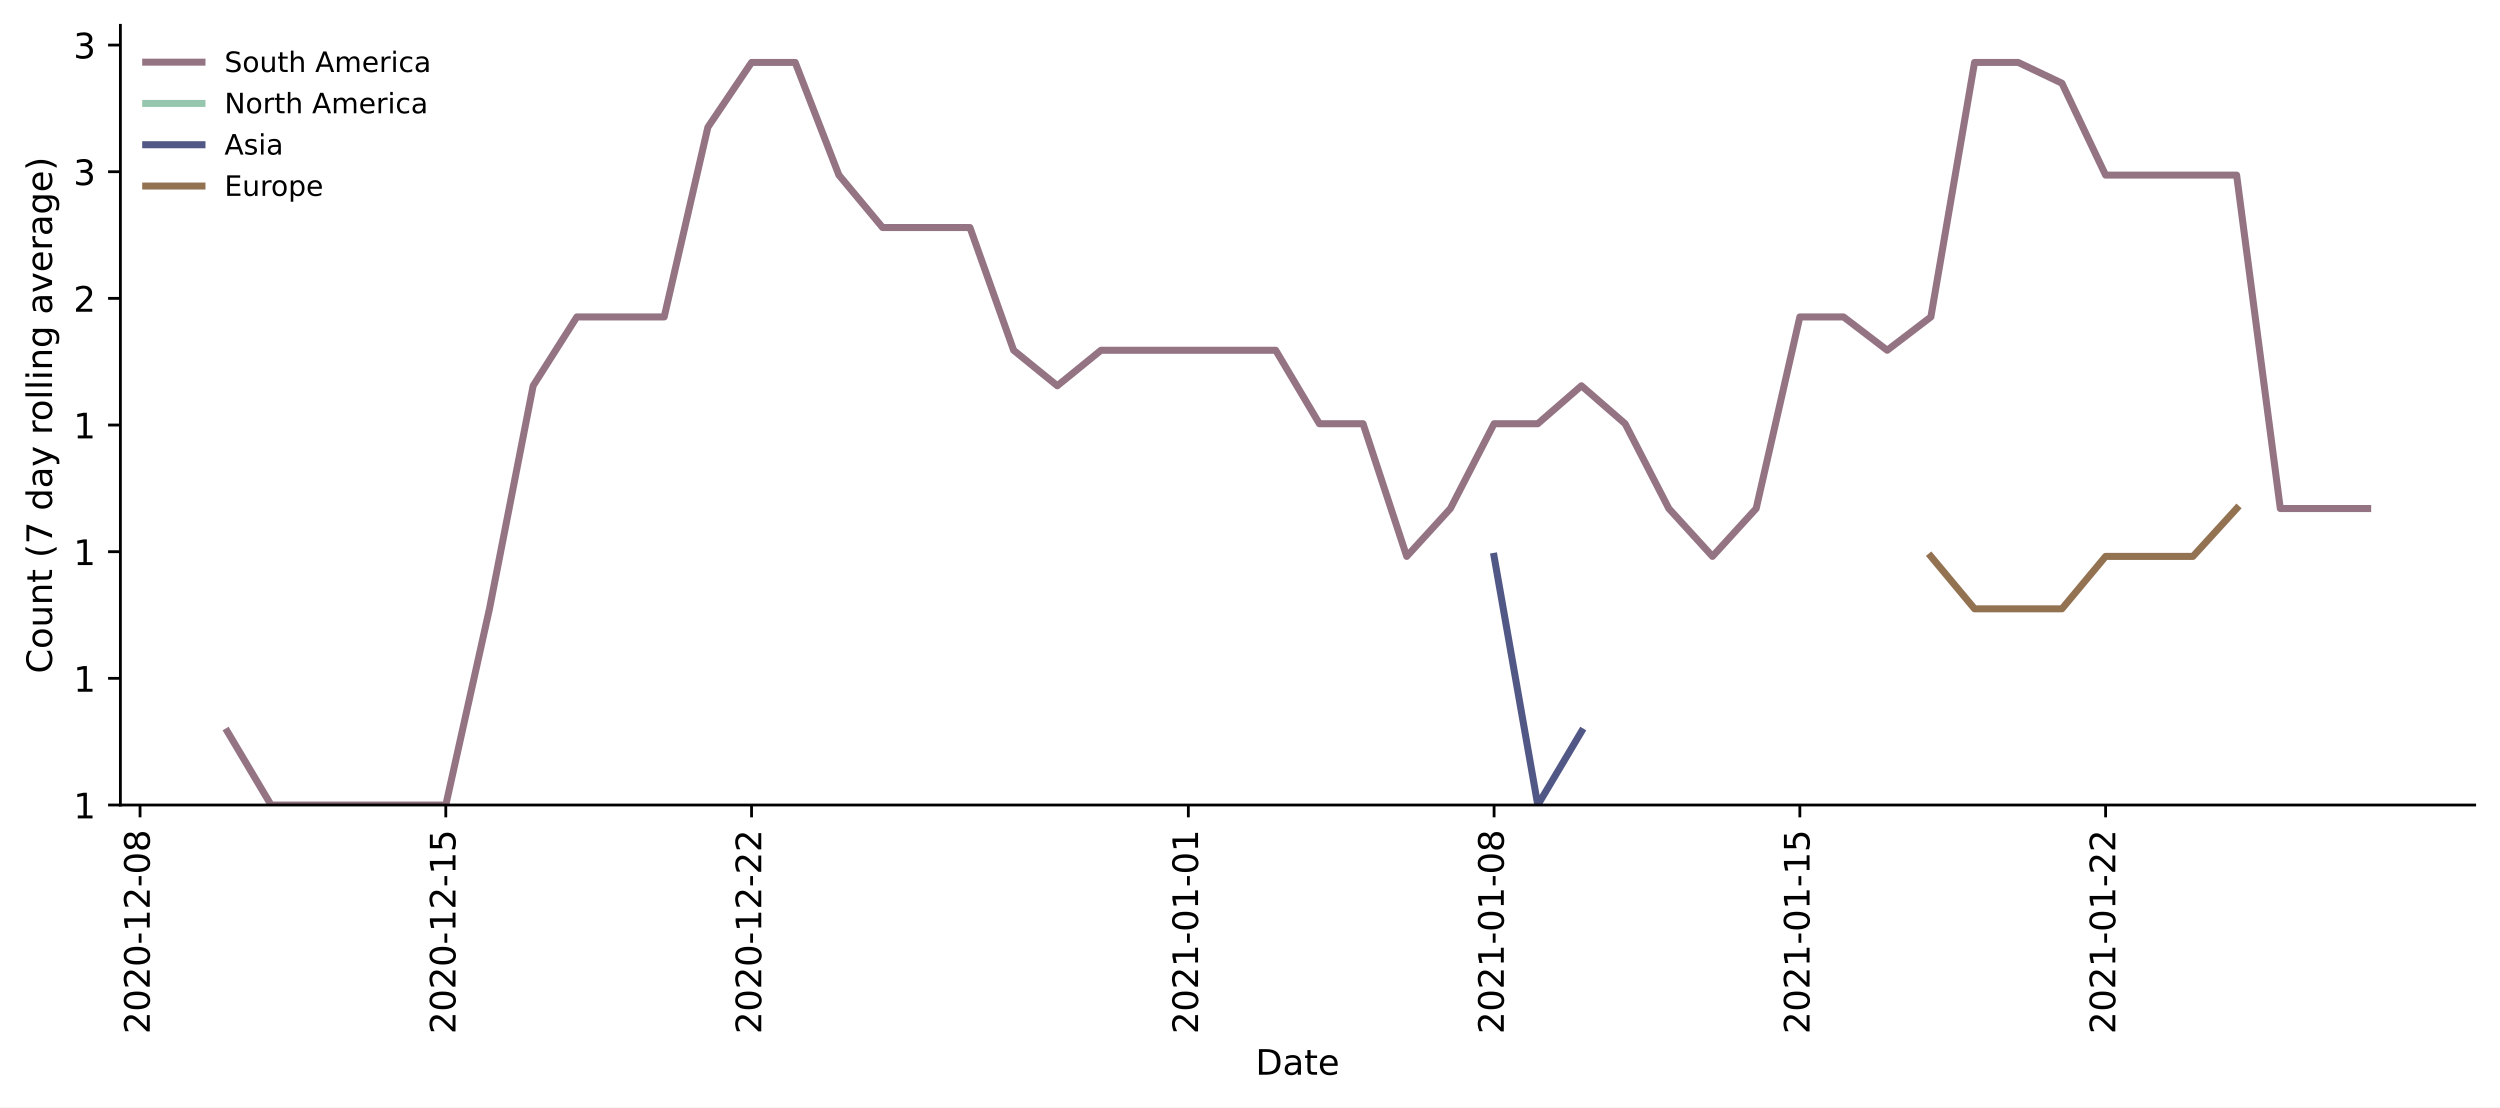
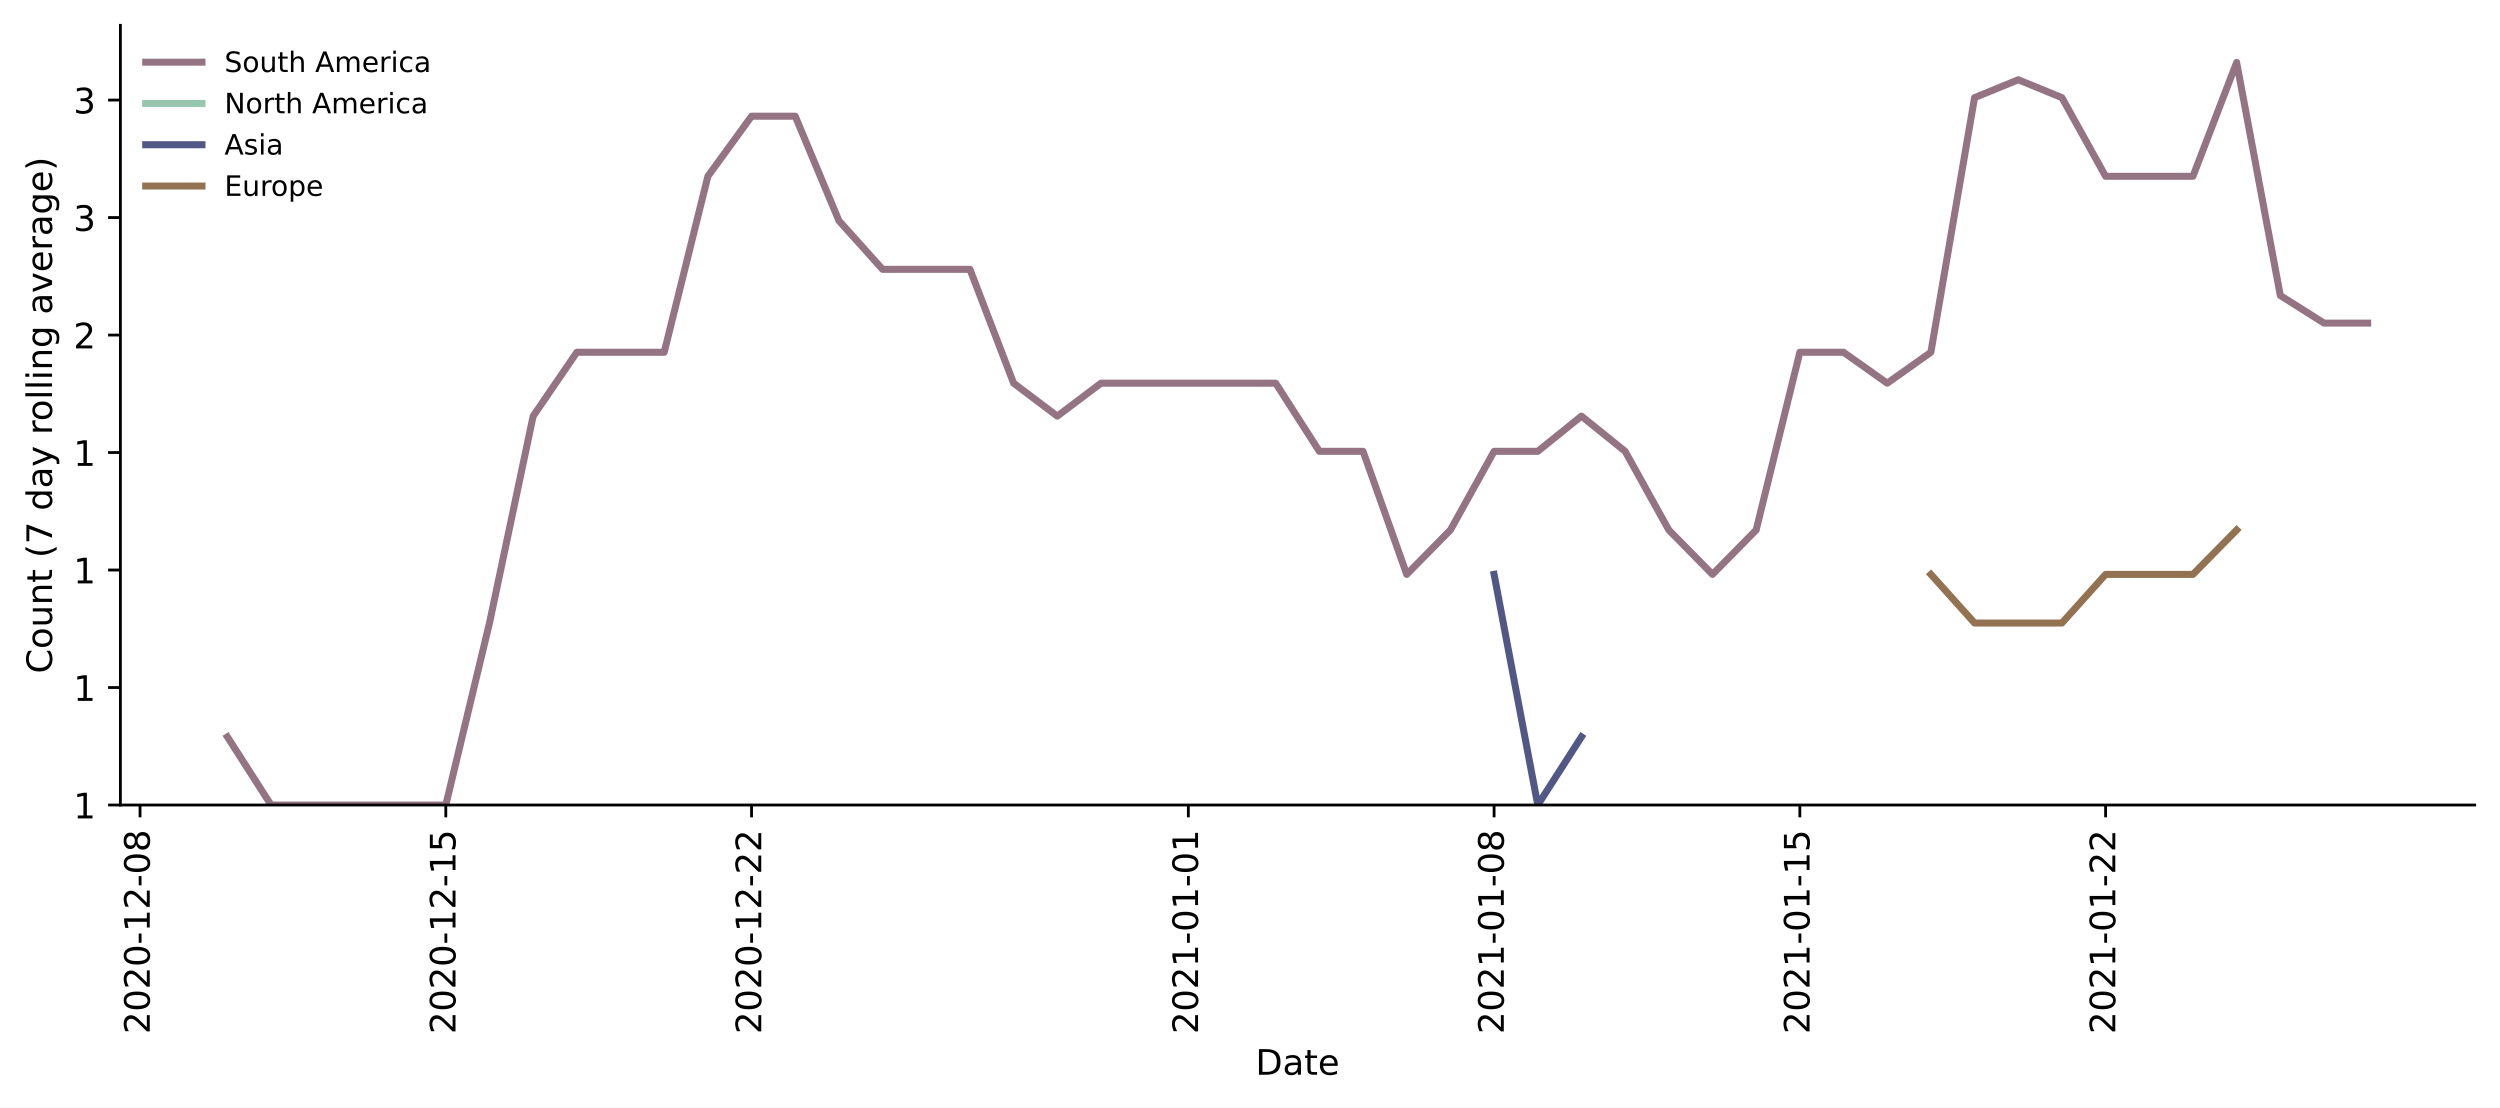
<svg xmlns="http://www.w3.org/2000/svg" xmlns:xlink="http://www.w3.org/1999/xlink" height="314.954pt" version="1.1" viewBox="0 0 711.041 314.954" width="711.041pt">
  <defs>
    <style type="text/css">*{stroke-linecap:butt;stroke-linejoin:round;}</style>
  </defs>
  <g id="figure_1">
    <g id="patch_1">
      <path d="M 0 314.954  L 711.041 314.954  L 711.041 0  L 0 0  z " style="fill:#ffffff;" />
    </g>
    <g id="axes_1">
      <g id="patch_2">
        <path d="M 34.241 228.96  L 703.841 228.96  L 703.841 7.2  L 34.241 7.2  z " style="fill:#ffffff;" />
      </g>
      <g id="matplotlib.axis_1">
        <g id="xtick_1">
          <g id="line2d_1">
            <defs>
-               <path d="M 0 0  L 0 3.5  " id="m5d1fdc0fcb" style="stroke:#000000;stroke-width:0.8;" />
-             </defs>
-             <g>
-               <use style="stroke:#000000;stroke-width:0.8;" x="39.831" xlink:href="#m5d1fdc0fcb" y="228.96" />
+               <path d="M 0 0  L 0 3.5  " id="me0ed79df92" style="stroke:#000000;stroke-width:0.8;" />
+             </defs>
+             <g>
+               <use style="stroke:#000000;stroke-width:0.8;" x="39.831" xlink:href="#me0ed79df92" y="228.96" />
            </g>
          </g>
          <g id="text_1">
            <g transform="translate(42.59035 294.0756)rotate(-90)scale(0.1 -0.1)">
              <defs>
                <path d="M 19.188 8.297  L 53.609 8.297  L 53.609 0  L 7.328 0  L 7.328 8.297  Q 12.938 14.109 22.625 23.891  Q 32.328 33.688 34.812 36.531  Q 39.547 41.844 41.422 45.531  Q 43.312 49.219 43.312 52.781  Q 43.312 58.594 39.234 62.25  Q 35.156 65.922 28.609 65.922  Q 23.969 65.922 18.812 64.312  Q 13.672 62.703 7.812 59.422  L 7.812 69.391  Q 13.766 71.781 18.938 73  Q 24.125 74.219 28.422 74.219  Q 39.75 74.219 46.484 68.547  Q 53.219 62.891 53.219 53.422  Q 53.219 48.922 51.531 44.891  Q 49.859 40.875 45.406 35.406  Q 44.188 33.984 37.641 27.219  Q 31.109 20.453 19.188 8.297  z " id="DejaVuSans-50" />
                <path d="M 31.781 66.406  Q 24.172 66.406 20.328 58.906  Q 16.5 51.422 16.5 36.375  Q 16.5 21.391 20.328 13.891  Q 24.172 6.391 31.781 6.391  Q 39.453 6.391 43.281 13.891  Q 47.125 21.391 47.125 36.375  Q 47.125 51.422 43.281 58.906  Q 39.453 66.406 31.781 66.406  z M 31.781 74.219  Q 44.047 74.219 50.516 64.516  Q 56.984 54.828 56.984 36.375  Q 56.984 17.969 50.516 8.266  Q 44.047 -1.422 31.781 -1.422  Q 19.531 -1.422 13.062 8.266  Q 6.594 17.969 6.594 36.375  Q 6.594 54.828 13.062 64.516  Q 19.531 74.219 31.781 74.219  z " id="DejaVuSans-48" />
                <path d="M 4.891 31.391  L 31.203 31.391  L 31.203 23.391  L 4.891 23.391  z " id="DejaVuSans-45" />
                <path d="M 12.406 8.297  L 28.516 8.297  L 28.516 63.922  L 10.984 60.406  L 10.984 69.391  L 28.422 72.906  L 38.281 72.906  L 38.281 8.297  L 54.391 8.297  L 54.391 0  L 12.406 0  z " id="DejaVuSans-49" />
                <path d="M 31.781 34.625  Q 24.75 34.625 20.719 30.859  Q 16.703 27.094 16.703 20.516  Q 16.703 13.922 20.719 10.156  Q 24.75 6.391 31.781 6.391  Q 38.812 6.391 42.859 10.172  Q 46.922 13.969 46.922 20.516  Q 46.922 27.094 42.891 30.859  Q 38.875 34.625 31.781 34.625  z M 21.922 38.812  Q 15.578 40.375 12.031 44.719  Q 8.5 49.078 8.5 55.328  Q 8.5 64.062 14.719 69.141  Q 20.953 74.219 31.781 74.219  Q 42.672 74.219 48.875 69.141  Q 55.078 64.062 55.078 55.328  Q 55.078 49.078 51.531 44.719  Q 48 40.375 41.703 38.812  Q 48.828 37.156 52.797 32.312  Q 56.781 27.484 56.781 20.516  Q 56.781 9.906 50.312 4.234  Q 43.844 -1.422 31.781 -1.422  Q 19.734 -1.422 13.25 4.234  Q 6.781 9.906 6.781 20.516  Q 6.781 27.484 10.781 32.312  Q 14.797 37.156 21.922 38.812  z M 18.312 54.391  Q 18.312 48.734 21.844 45.562  Q 25.391 42.391 31.781 42.391  Q 38.141 42.391 41.719 45.562  Q 45.312 48.734 45.312 54.391  Q 45.312 60.062 41.719 63.234  Q 38.141 66.406 31.781 66.406  Q 25.391 66.406 21.844 63.234  Q 18.312 60.062 18.312 54.391  z " id="DejaVuSans-56" />
              </defs>
              <use xlink:href="#DejaVuSans-50" />
              <use x="63.623" xlink:href="#DejaVuSans-48" />
              <use x="127.246" xlink:href="#DejaVuSans-50" />
              <use x="190.869" xlink:href="#DejaVuSans-48" />
              <use x="254.492" xlink:href="#DejaVuSans-45" />
              <use x="290.576" xlink:href="#DejaVuSans-49" />
              <use x="354.199" xlink:href="#DejaVuSans-50" />
              <use x="417.822" xlink:href="#DejaVuSans-45" />
              <use x="453.906" xlink:href="#DejaVuSans-48" />
              <use x="517.529" xlink:href="#DejaVuSans-56" />
            </g>
          </g>
        </g>
        <g id="xtick_2">
          <g id="line2d_2">
            <g>
-               <use style="stroke:#000000;stroke-width:0.8;" x="126.792" xlink:href="#m5d1fdc0fcb" y="228.96" />
+               <use style="stroke:#000000;stroke-width:0.8;" x="126.792" xlink:href="#me0ed79df92" y="228.96" />
            </g>
          </g>
          <g id="text_2">
            <g transform="translate(129.5514 294.0756)rotate(-90)scale(0.1 -0.1)">
              <defs>
                <path d="M 10.797 72.906  L 49.516 72.906  L 49.516 64.594  L 19.828 64.594  L 19.828 46.734  Q 21.969 47.469 24.109 47.828  Q 26.266 48.188 28.422 48.188  Q 40.625 48.188 47.75 41.5  Q 54.891 34.812 54.891 23.391  Q 54.891 11.625 47.562 5.094  Q 40.234 -1.422 26.906 -1.422  Q 22.312 -1.422 17.547 -0.641  Q 12.797 0.141 7.719 1.703  L 7.719 11.625  Q 12.109 9.234 16.797 8.062  Q 21.484 6.891 26.703 6.891  Q 35.156 6.891 40.078 11.328  Q 45.016 15.766 45.016 23.391  Q 45.016 31 40.078 35.438  Q 35.156 39.891 26.703 39.891  Q 22.75 39.891 18.812 39.016  Q 14.891 38.141 10.797 36.281  z " id="DejaVuSans-53" />
              </defs>
              <use xlink:href="#DejaVuSans-50" />
              <use x="63.623" xlink:href="#DejaVuSans-48" />
              <use x="127.246" xlink:href="#DejaVuSans-50" />
              <use x="190.869" xlink:href="#DejaVuSans-48" />
              <use x="254.492" xlink:href="#DejaVuSans-45" />
              <use x="290.576" xlink:href="#DejaVuSans-49" />
              <use x="354.199" xlink:href="#DejaVuSans-50" />
              <use x="417.822" xlink:href="#DejaVuSans-45" />
              <use x="453.906" xlink:href="#DejaVuSans-49" />
              <use x="517.529" xlink:href="#DejaVuSans-53" />
            </g>
          </g>
        </g>
        <g id="xtick_3">
          <g id="line2d_3">
            <g>
-               <use style="stroke:#000000;stroke-width:0.8;" x="213.753" xlink:href="#m5d1fdc0fcb" y="228.96" />
+               <use style="stroke:#000000;stroke-width:0.8;" x="213.753" xlink:href="#me0ed79df92" y="228.96" />
            </g>
          </g>
          <g id="text_3">
            <g transform="translate(216.5124 294.0756)rotate(-90)scale(0.1 -0.1)">
              <use xlink:href="#DejaVuSans-50" />
              <use x="63.623" xlink:href="#DejaVuSans-48" />
              <use x="127.246" xlink:href="#DejaVuSans-50" />
              <use x="190.869" xlink:href="#DejaVuSans-48" />
              <use x="254.492" xlink:href="#DejaVuSans-45" />
              <use x="290.576" xlink:href="#DejaVuSans-49" />
              <use x="354.199" xlink:href="#DejaVuSans-50" />
              <use x="417.822" xlink:href="#DejaVuSans-45" />
              <use x="453.906" xlink:href="#DejaVuSans-50" />
              <use x="517.529" xlink:href="#DejaVuSans-50" />
            </g>
          </g>
        </g>
        <g id="xtick_4">
          <g id="line2d_4">
            <g>
-               <use style="stroke:#000000;stroke-width:0.8;" x="337.983" xlink:href="#m5d1fdc0fcb" y="228.96" />
+               <use style="stroke:#000000;stroke-width:0.8;" x="337.983" xlink:href="#me0ed79df92" y="228.96" />
            </g>
          </g>
          <g id="text_4">
            <g transform="translate(340.7425 294.0756)rotate(-90)scale(0.1 -0.1)">
              <use xlink:href="#DejaVuSans-50" />
              <use x="63.623" xlink:href="#DejaVuSans-48" />
              <use x="127.246" xlink:href="#DejaVuSans-50" />
              <use x="190.869" xlink:href="#DejaVuSans-49" />
              <use x="254.492" xlink:href="#DejaVuSans-45" />
              <use x="290.576" xlink:href="#DejaVuSans-48" />
              <use x="354.199" xlink:href="#DejaVuSans-49" />
              <use x="417.822" xlink:href="#DejaVuSans-45" />
              <use x="453.906" xlink:href="#DejaVuSans-48" />
              <use x="517.529" xlink:href="#DejaVuSans-49" />
            </g>
          </g>
        </g>
        <g id="xtick_5">
          <g id="line2d_5">
            <g>
-               <use style="stroke:#000000;stroke-width:0.8;" x="424.944" xlink:href="#m5d1fdc0fcb" y="228.96" />
+               <use style="stroke:#000000;stroke-width:0.8;" x="424.944" xlink:href="#me0ed79df92" y="228.96" />
            </g>
          </g>
          <g id="text_5">
            <g transform="translate(427.7035 294.0756)rotate(-90)scale(0.1 -0.1)">
              <use xlink:href="#DejaVuSans-50" />
              <use x="63.623" xlink:href="#DejaVuSans-48" />
              <use x="127.246" xlink:href="#DejaVuSans-50" />
              <use x="190.869" xlink:href="#DejaVuSans-49" />
              <use x="254.492" xlink:href="#DejaVuSans-45" />
              <use x="290.576" xlink:href="#DejaVuSans-48" />
              <use x="354.199" xlink:href="#DejaVuSans-49" />
              <use x="417.822" xlink:href="#DejaVuSans-45" />
              <use x="453.906" xlink:href="#DejaVuSans-48" />
              <use x="517.529" xlink:href="#DejaVuSans-56" />
            </g>
          </g>
        </g>
        <g id="xtick_6">
          <g id="line2d_6">
            <g>
-               <use style="stroke:#000000;stroke-width:0.8;" x="511.905" xlink:href="#m5d1fdc0fcb" y="228.96" />
+               <use style="stroke:#000000;stroke-width:0.8;" x="511.905" xlink:href="#me0ed79df92" y="228.96" />
            </g>
          </g>
          <g id="text_6">
            <g transform="translate(514.6646 294.0756)rotate(-90)scale(0.1 -0.1)">
              <use xlink:href="#DejaVuSans-50" />
              <use x="63.623" xlink:href="#DejaVuSans-48" />
              <use x="127.246" xlink:href="#DejaVuSans-50" />
              <use x="190.869" xlink:href="#DejaVuSans-49" />
              <use x="254.492" xlink:href="#DejaVuSans-45" />
              <use x="290.576" xlink:href="#DejaVuSans-48" />
              <use x="354.199" xlink:href="#DejaVuSans-49" />
              <use x="417.822" xlink:href="#DejaVuSans-45" />
              <use x="453.906" xlink:href="#DejaVuSans-49" />
              <use x="517.529" xlink:href="#DejaVuSans-53" />
            </g>
          </g>
        </g>
        <g id="xtick_7">
          <g id="line2d_7">
            <g>
-               <use style="stroke:#000000;stroke-width:0.8;" x="598.866" xlink:href="#m5d1fdc0fcb" y="228.96" />
+               <use style="stroke:#000000;stroke-width:0.8;" x="598.866" xlink:href="#me0ed79df92" y="228.96" />
            </g>
          </g>
          <g id="text_7">
            <g transform="translate(601.6256 294.0756)rotate(-90)scale(0.1 -0.1)">
              <use xlink:href="#DejaVuSans-50" />
              <use x="63.623" xlink:href="#DejaVuSans-48" />
              <use x="127.246" xlink:href="#DejaVuSans-50" />
              <use x="190.869" xlink:href="#DejaVuSans-49" />
              <use x="254.492" xlink:href="#DejaVuSans-45" />
              <use x="290.576" xlink:href="#DejaVuSans-48" />
              <use x="354.199" xlink:href="#DejaVuSans-49" />
              <use x="417.822" xlink:href="#DejaVuSans-45" />
              <use x="453.906" xlink:href="#DejaVuSans-50" />
              <use x="517.529" xlink:href="#DejaVuSans-50" />
            </g>
          </g>
        </g>
        <g id="text_8">
          <g transform="translate(357.0898 305.6741)scale(0.1 -0.1)">
            <defs>
              <path d="M 19.672 64.797  L 19.672 8.109  L 31.594 8.109  Q 46.688 8.109 53.688 14.938  Q 60.688 21.781 60.688 36.531  Q 60.688 51.172 53.688 57.984  Q 46.688 64.797 31.594 64.797  z M 9.812 72.906  L 30.078 72.906  Q 51.266 72.906 61.172 64.094  Q 71.094 55.281 71.094 36.531  Q 71.094 17.672 61.125 8.828  Q 51.172 0 30.078 0  L 9.812 0  z " id="DejaVuSans-68" />
              <path d="M 34.281 27.484  Q 23.391 27.484 19.188 25  Q 14.984 22.516 14.984 16.5  Q 14.984 11.719 18.141 8.906  Q 21.297 6.109 26.703 6.109  Q 34.188 6.109 38.703 11.406  Q 43.219 16.703 43.219 25.484  L 43.219 27.484  z M 52.203 31.203  L 52.203 0  L 43.219 0  L 43.219 8.297  Q 40.141 3.328 35.547 0.953  Q 30.953 -1.422 24.312 -1.422  Q 15.922 -1.422 10.953 3.297  Q 6 8.016 6 15.922  Q 6 25.141 12.172 29.828  Q 18.359 34.516 30.609 34.516  L 43.219 34.516  L 43.219 35.406  Q 43.219 41.609 39.141 45  Q 35.062 48.391 27.688 48.391  Q 23 48.391 18.547 47.266  Q 14.109 46.141 10.016 43.891  L 10.016 52.203  Q 14.938 54.109 19.578 55.047  Q 24.219 56 28.609 56  Q 40.484 56 46.344 49.844  Q 52.203 43.703 52.203 31.203  z " id="DejaVuSans-97" />
              <path d="M 18.312 70.219  L 18.312 54.688  L 36.812 54.688  L 36.812 47.703  L 18.312 47.703  L 18.312 18.016  Q 18.312 11.328 20.141 9.422  Q 21.969 7.516 27.594 7.516  L 36.812 7.516  L 36.812 0  L 27.594 0  Q 17.188 0 13.234 3.875  Q 9.281 7.766 9.281 18.016  L 9.281 47.703  L 2.688 47.703  L 2.688 54.688  L 9.281 54.688  L 9.281 70.219  z " id="DejaVuSans-116" />
              <path d="M 56.203 29.594  L 56.203 25.203  L 14.891 25.203  Q 15.484 15.922 20.484 11.062  Q 25.484 6.203 34.422 6.203  Q 39.594 6.203 44.453 7.469  Q 49.312 8.734 54.109 11.281  L 54.109 2.781  Q 49.266 0.734 44.188 -0.344  Q 39.109 -1.422 33.891 -1.422  Q 20.797 -1.422 13.156 6.188  Q 5.516 13.812 5.516 26.812  Q 5.516 40.234 12.766 48.109  Q 20.016 56 32.328 56  Q 43.359 56 49.781 48.891  Q 56.203 41.797 56.203 29.594  z M 47.219 32.234  Q 47.125 39.594 43.094 43.984  Q 39.062 48.391 32.422 48.391  Q 24.906 48.391 20.391 44.141  Q 15.875 39.891 15.188 32.172  z " id="DejaVuSans-101" />
            </defs>
            <use xlink:href="#DejaVuSans-68" />
            <use x="77.002" xlink:href="#DejaVuSans-97" />
            <use x="138.281" xlink:href="#DejaVuSans-116" />
            <use x="177.49" xlink:href="#DejaVuSans-101" />
          </g>
        </g>
      </g>
      <g id="matplotlib.axis_2">
        <g id="ytick_1">
          <g id="line2d_8">
            <defs>
-               <path d="M 0 0  L -3.5 0  " id="m811219a431" style="stroke:#000000;stroke-width:0.8;" />
-             </defs>
-             <g>
-               <use style="stroke:#000000;stroke-width:0.8;" x="34.241" xlink:href="#m811219a431" y="228.96" />
+               <path d="M 0 0  L -3.5 0  " id="m15000a654e" style="stroke:#000000;stroke-width:0.8;" />
+             </defs>
+             <g>
+               <use style="stroke:#000000;stroke-width:0.8;" x="34.241" xlink:href="#m15000a654e" y="228.96" />
            </g>
          </g>
          <g id="text_9">
            <g transform="translate(20.87813 232.7592)scale(0.1 -0.1)">
              <use xlink:href="#DejaVuSans-49" />
            </g>
          </g>
        </g>
        <g id="ytick_2">
          <g id="line2d_9">
            <g>
-               <use style="stroke:#000000;stroke-width:0.8;" x="34.241" xlink:href="#m811219a431" y="192.935" />
+               <use style="stroke:#000000;stroke-width:0.8;" x="34.241" xlink:href="#m15000a654e" y="195.544" />
            </g>
          </g>
          <g id="text_10">
-             <g transform="translate(20.87813 196.7346)scale(0.1 -0.1)">
+             <g transform="translate(20.87813 199.3427)scale(0.1 -0.1)">
              <use xlink:href="#DejaVuSans-49" />
            </g>
          </g>
        </g>
        <g id="ytick_3">
          <g id="line2d_10">
            <g>
-               <use style="stroke:#000000;stroke-width:0.8;" x="34.241" xlink:href="#m811219a431" y="156.911" />
+               <use style="stroke:#000000;stroke-width:0.8;" x="34.241" xlink:href="#m15000a654e" y="162.127" />
            </g>
          </g>
          <g id="text_11">
-             <g transform="translate(20.87813 160.71)scale(0.1 -0.1)">
+             <g transform="translate(20.87813 165.9262)scale(0.1 -0.1)">
              <use xlink:href="#DejaVuSans-49" />
            </g>
          </g>
        </g>
        <g id="ytick_4">
          <g id="line2d_11">
            <g>
-               <use style="stroke:#000000;stroke-width:0.8;" x="34.241" xlink:href="#m811219a431" y="120.886" />
+               <use style="stroke:#000000;stroke-width:0.8;" x="34.241" xlink:href="#m15000a654e" y="128.711" />
            </g>
          </g>
          <g id="text_12">
-             <g transform="translate(20.87813 124.6854)scale(0.1 -0.1)">
+             <g transform="translate(20.87813 132.5097)scale(0.1 -0.1)">
              <use xlink:href="#DejaVuSans-49" />
            </g>
          </g>
        </g>
        <g id="ytick_5">
          <g id="line2d_12">
            <g>
-               <use style="stroke:#000000;stroke-width:0.8;" x="34.241" xlink:href="#m811219a431" y="84.862" />
+               <use style="stroke:#000000;stroke-width:0.8;" x="34.241" xlink:href="#m15000a654e" y="95.294" />
            </g>
          </g>
          <g id="text_13">
-             <g transform="translate(20.87813 88.66074)scale(0.1 -0.1)">
+             <g transform="translate(20.87813 99.09324)scale(0.1 -0.1)">
              <use xlink:href="#DejaVuSans-50" />
            </g>
          </g>
        </g>
        <g id="ytick_6">
          <g id="line2d_13">
            <g>
-               <use style="stroke:#000000;stroke-width:0.8;" x="34.241" xlink:href="#m811219a431" y="48.837" />
+               <use style="stroke:#000000;stroke-width:0.8;" x="34.241" xlink:href="#m15000a654e" y="61.878" />
            </g>
          </g>
          <g id="text_14">
-             <g transform="translate(20.87813 52.63612)scale(0.1 -0.1)">
+             <g transform="translate(20.87813 65.67675)scale(0.1 -0.1)">
              <defs>
                <path d="M 40.578 39.312  Q 47.656 37.797 51.625 33  Q 55.609 28.219 55.609 21.188  Q 55.609 10.406 48.188 4.484  Q 40.766 -1.422 27.094 -1.422  Q 22.516 -1.422 17.656 -0.516  Q 12.797 0.391 7.625 2.203  L 7.625 11.719  Q 11.719 9.328 16.594 8.109  Q 21.484 6.891 26.812 6.891  Q 36.078 6.891 40.938 10.547  Q 45.797 14.203 45.797 21.188  Q 45.797 27.641 41.281 31.266  Q 36.766 34.906 28.719 34.906  L 20.219 34.906  L 20.219 43.016  L 29.109 43.016  Q 36.375 43.016 40.234 45.922  Q 44.094 48.828 44.094 54.297  Q 44.094 59.906 40.109 62.906  Q 36.141 65.922 28.719 65.922  Q 24.656 65.922 20.016 65.031  Q 15.375 64.156 9.812 62.312  L 9.812 71.094  Q 15.438 72.656 20.344 73.438  Q 25.25 74.219 29.594 74.219  Q 40.828 74.219 47.359 69.109  Q 53.906 64.016 53.906 55.328  Q 53.906 49.266 50.438 45.094  Q 46.969 40.922 40.578 39.312  z " id="DejaVuSans-51" />
              </defs>
              <use xlink:href="#DejaVuSans-51" />
            </g>
          </g>
        </g>
        <g id="ytick_7">
          <g id="line2d_14">
            <g>
-               <use style="stroke:#000000;stroke-width:0.8;" x="34.241" xlink:href="#m811219a431" y="12.812" />
+               <use style="stroke:#000000;stroke-width:0.8;" x="34.241" xlink:href="#m15000a654e" y="28.461" />
            </g>
          </g>
          <g id="text_15">
-             <g transform="translate(20.87813 16.6115)scale(0.1 -0.1)">
+             <g transform="translate(20.87813 32.26025)scale(0.1 -0.1)">
              <use xlink:href="#DejaVuSans-51" />
            </g>
          </g>
        </g>
        <g id="text_16">
          <g transform="translate(14.79844 191.548)rotate(-90)scale(0.1 -0.1)">
            <defs>
              <path d="M 64.406 67.281  L 64.406 56.891  Q 59.422 61.531 53.781 63.812  Q 48.141 66.109 41.797 66.109  Q 29.297 66.109 22.656 58.469  Q 16.016 50.828 16.016 36.375  Q 16.016 21.969 22.656 14.328  Q 29.297 6.688 41.797 6.688  Q 48.141 6.688 53.781 8.984  Q 59.422 11.281 64.406 15.922  L 64.406 5.609  Q 59.234 2.094 53.438 0.328  Q 47.656 -1.422 41.219 -1.422  Q 24.656 -1.422 15.125 8.703  Q 5.609 18.844 5.609 36.375  Q 5.609 53.953 15.125 64.078  Q 24.656 74.219 41.219 74.219  Q 47.75 74.219 53.531 72.484  Q 59.328 70.75 64.406 67.281  z " id="DejaVuSans-67" />
              <path d="M 30.609 48.391  Q 23.391 48.391 19.188 42.75  Q 14.984 37.109 14.984 27.297  Q 14.984 17.484 19.156 11.844  Q 23.344 6.203 30.609 6.203  Q 37.797 6.203 41.984 11.859  Q 46.188 17.531 46.188 27.297  Q 46.188 37.016 41.984 42.703  Q 37.797 48.391 30.609 48.391  z M 30.609 56  Q 42.328 56 49.016 48.375  Q 55.719 40.766 55.719 27.297  Q 55.719 13.875 49.016 6.219  Q 42.328 -1.422 30.609 -1.422  Q 18.844 -1.422 12.172 6.219  Q 5.516 13.875 5.516 27.297  Q 5.516 40.766 12.172 48.375  Q 18.844 56 30.609 56  z " id="DejaVuSans-111" />
              <path d="M 8.5 21.578  L 8.5 54.688  L 17.484 54.688  L 17.484 21.922  Q 17.484 14.156 20.5 10.266  Q 23.531 6.391 29.594 6.391  Q 36.859 6.391 41.078 11.031  Q 45.312 15.672 45.312 23.688  L 45.312 54.688  L 54.297 54.688  L 54.297 0  L 45.312 0  L 45.312 8.406  Q 42.047 3.422 37.719 1  Q 33.406 -1.422 27.688 -1.422  Q 18.266 -1.422 13.375 4.438  Q 8.5 10.297 8.5 21.578  z M 31.109 56  z " id="DejaVuSans-117" />
              <path d="M 54.891 33.016  L 54.891 0  L 45.906 0  L 45.906 32.719  Q 45.906 40.484 42.875 44.328  Q 39.844 48.188 33.797 48.188  Q 26.516 48.188 22.312 43.547  Q 18.109 38.922 18.109 30.906  L 18.109 0  L 9.078 0  L 9.078 54.688  L 18.109 54.688  L 18.109 46.188  Q 21.344 51.125 25.703 53.562  Q 30.078 56 35.797 56  Q 45.219 56 50.047 50.172  Q 54.891 44.344 54.891 33.016  z " id="DejaVuSans-110" />
              <path id="DejaVuSans-32" />
              <path d="M 31 75.875  Q 24.469 64.656 21.281 53.656  Q 18.109 42.672 18.109 31.391  Q 18.109 20.125 21.312 9.062  Q 24.516 -2 31 -13.188  L 23.188 -13.188  Q 15.875 -1.703 12.234 9.375  Q 8.594 20.453 8.594 31.391  Q 8.594 42.281 12.203 53.312  Q 15.828 64.359 23.188 75.875  z " id="DejaVuSans-40" />
              <path d="M 8.203 72.906  L 55.078 72.906  L 55.078 68.703  L 28.609 0  L 18.312 0  L 43.219 64.594  L 8.203 64.594  z " id="DejaVuSans-55" />
              <path d="M 45.406 46.391  L 45.406 75.984  L 54.391 75.984  L 54.391 0  L 45.406 0  L 45.406 8.203  Q 42.578 3.328 38.25 0.953  Q 33.938 -1.422 27.875 -1.422  Q 17.969 -1.422 11.734 6.484  Q 5.516 14.406 5.516 27.297  Q 5.516 40.188 11.734 48.094  Q 17.969 56 27.875 56  Q 33.938 56 38.25 53.625  Q 42.578 51.266 45.406 46.391  z M 14.797 27.297  Q 14.797 17.391 18.875 11.75  Q 22.953 6.109 30.078 6.109  Q 37.203 6.109 41.297 11.75  Q 45.406 17.391 45.406 27.297  Q 45.406 37.203 41.297 42.844  Q 37.203 48.484 30.078 48.484  Q 22.953 48.484 18.875 42.844  Q 14.797 37.203 14.797 27.297  z " id="DejaVuSans-100" />
              <path d="M 32.172 -5.078  Q 28.375 -14.844 24.75 -17.812  Q 21.141 -20.797 15.094 -20.797  L 7.906 -20.797  L 7.906 -13.281  L 13.188 -13.281  Q 16.891 -13.281 18.938 -11.516  Q 21 -9.766 23.484 -3.219  L 25.094 0.875  L 2.984 54.688  L 12.5 54.688  L 29.594 11.922  L 46.688 54.688  L 56.203 54.688  z " id="DejaVuSans-121" />
              <path d="M 41.109 46.297  Q 39.594 47.172 37.812 47.578  Q 36.031 48 33.891 48  Q 26.266 48 22.188 43.047  Q 18.109 38.094 18.109 28.812  L 18.109 0  L 9.078 0  L 9.078 54.688  L 18.109 54.688  L 18.109 46.188  Q 20.953 51.172 25.484 53.578  Q 30.031 56 36.531 56  Q 37.453 56 38.578 55.875  Q 39.703 55.766 41.062 55.516  z " id="DejaVuSans-114" />
              <path d="M 9.422 75.984  L 18.406 75.984  L 18.406 0  L 9.422 0  z " id="DejaVuSans-108" />
              <path d="M 9.422 54.688  L 18.406 54.688  L 18.406 0  L 9.422 0  z M 9.422 75.984  L 18.406 75.984  L 18.406 64.594  L 9.422 64.594  z " id="DejaVuSans-105" />
              <path d="M 45.406 27.984  Q 45.406 37.75 41.375 43.109  Q 37.359 48.484 30.078 48.484  Q 22.859 48.484 18.828 43.109  Q 14.797 37.75 14.797 27.984  Q 14.797 18.266 18.828 12.891  Q 22.859 7.516 30.078 7.516  Q 37.359 7.516 41.375 12.891  Q 45.406 18.266 45.406 27.984  z M 54.391 6.781  Q 54.391 -7.172 48.188 -13.984  Q 42 -20.797 29.203 -20.797  Q 24.469 -20.797 20.266 -20.094  Q 16.062 -19.391 12.109 -17.922  L 12.109 -9.188  Q 16.062 -11.328 19.922 -12.344  Q 23.781 -13.375 27.781 -13.375  Q 36.625 -13.375 41.016 -8.766  Q 45.406 -4.156 45.406 5.172  L 45.406 9.625  Q 42.625 4.781 38.281 2.391  Q 33.938 0 27.875 0  Q 17.828 0 11.672 7.656  Q 5.516 15.328 5.516 27.984  Q 5.516 40.672 11.672 48.328  Q 17.828 56 27.875 56  Q 33.938 56 38.281 53.609  Q 42.625 51.219 45.406 46.391  L 45.406 54.688  L 54.391 54.688  z " id="DejaVuSans-103" />
              <path d="M 2.984 54.688  L 12.5 54.688  L 29.594 8.797  L 46.688 54.688  L 56.203 54.688  L 35.688 0  L 23.484 0  z " id="DejaVuSans-118" />
              <path d="M 8.016 75.875  L 15.828 75.875  Q 23.141 64.359 26.781 53.312  Q 30.422 42.281 30.422 31.391  Q 30.422 20.453 26.781 9.375  Q 23.141 -1.703 15.828 -13.188  L 8.016 -13.188  Q 14.5 -2 17.703 9.062  Q 20.906 20.125 20.906 31.391  Q 20.906 42.672 17.703 53.656  Q 14.5 64.656 8.016 75.875  z " id="DejaVuSans-41" />
            </defs>
            <use xlink:href="#DejaVuSans-67" />
            <use x="69.824" xlink:href="#DejaVuSans-111" />
            <use x="131.006" xlink:href="#DejaVuSans-117" />
            <use x="194.385" xlink:href="#DejaVuSans-110" />
            <use x="257.764" xlink:href="#DejaVuSans-116" />
            <use x="296.973" xlink:href="#DejaVuSans-32" />
            <use x="328.76" xlink:href="#DejaVuSans-40" />
            <use x="367.773" xlink:href="#DejaVuSans-55" />
            <use x="431.396" xlink:href="#DejaVuSans-32" />
            <use x="463.184" xlink:href="#DejaVuSans-100" />
            <use x="526.66" xlink:href="#DejaVuSans-97" />
            <use x="587.939" xlink:href="#DejaVuSans-121" />
            <use x="647.119" xlink:href="#DejaVuSans-32" />
            <use x="678.906" xlink:href="#DejaVuSans-114" />
            <use x="717.77" xlink:href="#DejaVuSans-111" />
            <use x="778.951" xlink:href="#DejaVuSans-108" />
            <use x="806.734" xlink:href="#DejaVuSans-108" />
            <use x="834.518" xlink:href="#DejaVuSans-105" />
            <use x="862.301" xlink:href="#DejaVuSans-110" />
            <use x="925.68" xlink:href="#DejaVuSans-103" />
            <use x="989.156" xlink:href="#DejaVuSans-32" />
            <use x="1020.943" xlink:href="#DejaVuSans-97" />
            <use x="1082.223" xlink:href="#DejaVuSans-118" />
            <use x="1141.402" xlink:href="#DejaVuSans-101" />
            <use x="1202.926" xlink:href="#DejaVuSans-114" />
            <use x="1244.039" xlink:href="#DejaVuSans-97" />
            <use x="1305.318" xlink:href="#DejaVuSans-103" />
            <use x="1368.795" xlink:href="#DejaVuSans-101" />
            <use x="1430.318" xlink:href="#DejaVuSans-41" />
          </g>
        </g>
      </g>
      <g id="line2d_15">
-         <path clip-path="url(#pb4d322cf28)" d="M 64.677 208.069  L 77.1 228.96  L 89.523 228.96  L 101.946 228.96  L 114.369 228.96  L 126.792 228.96  L 139.215 173.157  L 151.638 109.721  L 164.061 90.139  L 176.484 90.139  L 188.907 90.139  L 201.33 36.188  L 213.753 17.76  L 226.176 17.76  L 238.599 49.801  L 251.022 64.712  L 263.445 64.712  L 275.868 64.712  L 288.291 99.624  L 300.714 109.721  L 313.137 99.624  L 325.56 99.624  L 337.983 99.624  L 350.406 99.624  L 362.829 99.624  L 375.252 120.515  L 387.675 120.515  L 400.098 158.246  L 412.521 144.632  L 424.944 120.515  L 437.367 120.515  L 449.79 109.721  L 462.213 120.515  L 474.636 144.632  L 487.059 158.246  L 499.482 144.632  L 511.905 90.139  L 524.328 90.139  L 536.751 99.624  L 549.174 90.139  L 561.597 17.76  L 574.02 17.76  L 586.443 23.665  L 598.866 49.801  L 611.289 49.801  L 623.712 49.801  L 636.135 49.801  L 648.558 144.632  L 660.981 144.632  L 673.404 144.632  " style="fill:none;stroke:#947383;stroke-linecap:square;stroke-width:2;" />
+         <path clip-path="url(#p4ec6c89ce7)" d="M 64.677 209.581  L 77.1 228.96  L 89.523 228.96  L 101.946 228.96  L 114.369 228.96  L 126.792 228.96  L 139.215 177.197  L 151.638 118.354  L 164.061 100.189  L 176.484 100.189  L 188.907 100.189  L 201.33 50.144  L 213.753 33.051  L 226.176 33.051  L 238.599 62.772  L 251.022 76.604  L 263.445 76.604  L 275.868 76.604  L 288.291 108.987  L 300.714 118.354  L 313.137 108.987  L 325.56 108.987  L 337.983 108.987  L 350.406 108.987  L 362.829 108.987  L 375.252 128.366  L 387.675 128.366  L 400.098 163.365  L 412.521 150.738  L 424.944 128.366  L 437.367 128.366  L 449.79 118.354  L 462.213 128.366  L 474.636 150.738  L 487.059 163.365  L 499.482 150.738  L 511.905 100.189  L 524.328 100.189  L 536.751 108.987  L 549.174 100.189  L 561.597 27.773  L 574.02 22.68  L 586.443 27.773  L 598.866 50.144  L 611.289 50.144  L 623.712 50.144  L 636.135 17.76  L 648.558 84.048  L 660.981 91.894  L 673.404 91.894  " style="fill:none;stroke:#947383;stroke-linecap:square;stroke-width:2;" />
      </g>
      <g id="line2d_16">
-         <path clip-path="url(#pb4d322cf28)" d="M 0 0  " style="fill:none;stroke:#96c6ad;stroke-linecap:square;stroke-width:2;" />
+         <path clip-path="url(#p4ec6c89ce7)" d="M 0 0  " style="fill:none;stroke:#96c6ad;stroke-linecap:square;stroke-width:2;" />
      </g>
      <g id="line2d_17">
-         <path clip-path="url(#pb4d322cf28)" d="M 424.944 158.246  L 437.367 228.96  L 449.79 208.069  " style="fill:none;stroke:#525886;stroke-linecap:square;stroke-width:2;" />
+         <path clip-path="url(#p4ec6c89ce7)" d="M 424.944 163.365  L 437.367 228.96  L 449.79 209.581  " style="fill:none;stroke:#525886;stroke-linecap:square;stroke-width:2;" />
      </g>
      <g id="line2d_18">
-         <path clip-path="url(#pb4d322cf28)" d="M 549.174 158.246  L 561.597 173.157  L 574.02 173.157  L 586.443 173.157  L 598.866 158.246  L 611.289 158.246  L 623.712 158.246  L 636.135 144.632  " style="fill:none;stroke:#937252;stroke-linecap:square;stroke-width:2;" />
+         <path clip-path="url(#p4ec6c89ce7)" d="M 549.174 163.365  L 561.597 177.197  L 574.02 177.197  L 586.443 177.197  L 598.866 163.365  L 611.289 163.365  L 623.712 163.365  L 636.135 150.738  " style="fill:none;stroke:#937252;stroke-linecap:square;stroke-width:2;" />
      </g>
      <g id="patch_3">
        <path d="M 34.241 228.96  L 34.241 7.2  " style="fill:none;stroke:#000000;stroke-linecap:square;stroke-linejoin:miter;stroke-width:0.8;" />
      </g>
      <g id="patch_4">
        <path d="M 34.241 228.96  L 703.841 228.96  " style="fill:none;stroke:#000000;stroke-linecap:square;stroke-linejoin:miter;stroke-width:0.8;" />
      </g>
      <g id="legend_1">
        <g id="line2d_19">
          <path d="M 41.441 17.679  L 57.441 17.679  " style="fill:none;stroke:#947383;stroke-linecap:square;stroke-width:2;" />
        </g>
        <g id="line2d_20" />
        <g id="text_17">
          <g transform="translate(63.84063 20.47875)scale(0.08 -0.08)">
            <defs>
              <path d="M 53.516 70.516  L 53.516 60.891  Q 47.906 63.578 42.922 64.891  Q 37.938 66.219 33.297 66.219  Q 25.25 66.219 20.875 63.094  Q 16.5 59.969 16.5 54.203  Q 16.5 49.359 19.406 46.891  Q 22.312 44.438 30.422 42.922  L 36.375 41.703  Q 47.406 39.594 52.656 34.297  Q 57.906 29 57.906 20.125  Q 57.906 9.516 50.797 4.047  Q 43.703 -1.422 29.984 -1.422  Q 24.812 -1.422 18.969 -0.25  Q 13.141 0.922 6.891 3.219  L 6.891 13.375  Q 12.891 10.016 18.656 8.297  Q 24.422 6.594 29.984 6.594  Q 38.422 6.594 43.016 9.906  Q 47.609 13.234 47.609 19.391  Q 47.609 24.75 44.312 27.781  Q 41.016 30.812 33.5 32.328  L 27.484 33.5  Q 16.453 35.688 11.516 40.375  Q 6.594 45.062 6.594 53.422  Q 6.594 63.094 13.406 68.656  Q 20.219 74.219 32.172 74.219  Q 37.312 74.219 42.625 73.281  Q 47.953 72.359 53.516 70.516  z " id="DejaVuSans-83" />
              <path d="M 54.891 33.016  L 54.891 0  L 45.906 0  L 45.906 32.719  Q 45.906 40.484 42.875 44.328  Q 39.844 48.188 33.797 48.188  Q 26.516 48.188 22.312 43.547  Q 18.109 38.922 18.109 30.906  L 18.109 0  L 9.078 0  L 9.078 75.984  L 18.109 75.984  L 18.109 46.188  Q 21.344 51.125 25.703 53.562  Q 30.078 56 35.797 56  Q 45.219 56 50.047 50.172  Q 54.891 44.344 54.891 33.016  z " id="DejaVuSans-104" />
              <path d="M 34.188 63.188  L 20.797 26.906  L 47.609 26.906  z M 28.609 72.906  L 39.797 72.906  L 67.578 0  L 57.328 0  L 50.688 18.703  L 17.828 18.703  L 11.188 0  L 0.781 0  z " id="DejaVuSans-65" />
              <path d="M 52 44.188  Q 55.375 50.25 60.062 53.125  Q 64.75 56 71.094 56  Q 79.641 56 84.281 50.016  Q 88.922 44.047 88.922 33.016  L 88.922 0  L 79.891 0  L 79.891 32.719  Q 79.891 40.578 77.094 44.375  Q 74.312 48.188 68.609 48.188  Q 61.625 48.188 57.562 43.547  Q 53.516 38.922 53.516 30.906  L 53.516 0  L 44.484 0  L 44.484 32.719  Q 44.484 40.625 41.703 44.406  Q 38.922 48.188 33.109 48.188  Q 26.219 48.188 22.156 43.531  Q 18.109 38.875 18.109 30.906  L 18.109 0  L 9.078 0  L 9.078 54.688  L 18.109 54.688  L 18.109 46.188  Q 21.188 51.219 25.484 53.609  Q 29.781 56 35.688 56  Q 41.656 56 45.828 52.969  Q 50 49.953 52 44.188  z " id="DejaVuSans-109" />
              <path d="M 48.781 52.594  L 48.781 44.188  Q 44.969 46.297 41.141 47.344  Q 37.312 48.391 33.406 48.391  Q 24.656 48.391 19.812 42.844  Q 14.984 37.312 14.984 27.297  Q 14.984 17.281 19.812 11.734  Q 24.656 6.203 33.406 6.203  Q 37.312 6.203 41.141 7.25  Q 44.969 8.297 48.781 10.406  L 48.781 2.094  Q 45.016 0.344 40.984 -0.531  Q 36.969 -1.422 32.422 -1.422  Q 20.062 -1.422 12.781 6.344  Q 5.516 14.109 5.516 27.297  Q 5.516 40.672 12.859 48.328  Q 20.219 56 33.016 56  Q 37.156 56 41.109 55.141  Q 45.062 54.297 48.781 52.594  z " id="DejaVuSans-99" />
            </defs>
            <use xlink:href="#DejaVuSans-83" />
            <use x="63.477" xlink:href="#DejaVuSans-111" />
            <use x="124.658" xlink:href="#DejaVuSans-117" />
            <use x="188.037" xlink:href="#DejaVuSans-116" />
            <use x="227.246" xlink:href="#DejaVuSans-104" />
            <use x="290.625" xlink:href="#DejaVuSans-32" />
            <use x="322.412" xlink:href="#DejaVuSans-65" />
            <use x="390.82" xlink:href="#DejaVuSans-109" />
            <use x="488.232" xlink:href="#DejaVuSans-101" />
            <use x="549.756" xlink:href="#DejaVuSans-114" />
            <use x="590.869" xlink:href="#DejaVuSans-105" />
            <use x="618.652" xlink:href="#DejaVuSans-99" />
            <use x="673.633" xlink:href="#DejaVuSans-97" />
          </g>
        </g>
        <g id="line2d_21">
          <path d="M 41.441 29.421  L 57.441 29.421  " style="fill:none;stroke:#96c6ad;stroke-linecap:square;stroke-width:2;" />
        </g>
        <g id="line2d_22" />
        <g id="text_18">
          <g transform="translate(63.84063 32.22125)scale(0.08 -0.08)">
            <defs>
              <path d="M 9.812 72.906  L 23.094 72.906  L 55.422 11.922  L 55.422 72.906  L 64.984 72.906  L 64.984 0  L 51.703 0  L 19.391 60.984  L 19.391 0  L 9.812 0  z " id="DejaVuSans-78" />
            </defs>
            <use xlink:href="#DejaVuSans-78" />
            <use x="74.805" xlink:href="#DejaVuSans-111" />
            <use x="135.986" xlink:href="#DejaVuSans-114" />
            <use x="177.1" xlink:href="#DejaVuSans-116" />
            <use x="216.309" xlink:href="#DejaVuSans-104" />
            <use x="279.688" xlink:href="#DejaVuSans-32" />
            <use x="311.475" xlink:href="#DejaVuSans-65" />
            <use x="379.883" xlink:href="#DejaVuSans-109" />
            <use x="477.295" xlink:href="#DejaVuSans-101" />
            <use x="538.818" xlink:href="#DejaVuSans-114" />
            <use x="579.932" xlink:href="#DejaVuSans-105" />
            <use x="607.715" xlink:href="#DejaVuSans-99" />
            <use x="662.695" xlink:href="#DejaVuSans-97" />
          </g>
        </g>
        <g id="line2d_23">
          <path d="M 41.441 41.164  L 57.441 41.164  " style="fill:none;stroke:#525886;stroke-linecap:square;stroke-width:2;" />
        </g>
        <g id="line2d_24" />
        <g id="text_19">
          <g transform="translate(63.84063 43.96375)scale(0.08 -0.08)">
            <defs>
              <path d="M 44.281 53.078  L 44.281 44.578  Q 40.484 46.531 36.375 47.5  Q 32.281 48.484 27.875 48.484  Q 21.188 48.484 17.844 46.438  Q 14.5 44.391 14.5 40.281  Q 14.5 37.156 16.891 35.375  Q 19.281 33.594 26.516 31.984  L 29.594 31.297  Q 39.156 29.25 43.188 25.516  Q 47.219 21.781 47.219 15.094  Q 47.219 7.469 41.188 3.016  Q 35.156 -1.422 24.609 -1.422  Q 20.219 -1.422 15.453 -0.562  Q 10.688 0.297 5.422 2  L 5.422 11.281  Q 10.406 8.688 15.234 7.391  Q 20.062 6.109 24.812 6.109  Q 31.156 6.109 34.562 8.281  Q 37.984 10.453 37.984 14.406  Q 37.984 18.062 35.516 20.016  Q 33.062 21.969 24.703 23.781  L 21.578 24.516  Q 13.234 26.266 9.516 29.906  Q 5.812 33.547 5.812 39.891  Q 5.812 47.609 11.281 51.797  Q 16.75 56 26.812 56  Q 31.781 56 36.172 55.266  Q 40.578 54.547 44.281 53.078  z " id="DejaVuSans-115" />
            </defs>
            <use xlink:href="#DejaVuSans-65" />
            <use x="68.408" xlink:href="#DejaVuSans-115" />
            <use x="120.508" xlink:href="#DejaVuSans-105" />
            <use x="148.291" xlink:href="#DejaVuSans-97" />
          </g>
        </g>
        <g id="line2d_25">
          <path d="M 41.441 52.906  L 57.441 52.906  " style="fill:none;stroke:#937252;stroke-linecap:square;stroke-width:2;" />
        </g>
        <g id="line2d_26" />
        <g id="text_20">
          <g transform="translate(63.84063 55.70625)scale(0.08 -0.08)">
            <defs>
              <path d="M 9.812 72.906  L 55.906 72.906  L 55.906 64.594  L 19.672 64.594  L 19.672 43.016  L 54.391 43.016  L 54.391 34.719  L 19.672 34.719  L 19.672 8.297  L 56.781 8.297  L 56.781 0  L 9.812 0  z " id="DejaVuSans-69" />
              <path d="M 18.109 8.203  L 18.109 -20.797  L 9.078 -20.797  L 9.078 54.688  L 18.109 54.688  L 18.109 46.391  Q 20.953 51.266 25.266 53.625  Q 29.594 56 35.594 56  Q 45.562 56 51.781 48.094  Q 58.016 40.188 58.016 27.297  Q 58.016 14.406 51.781 6.484  Q 45.562 -1.422 35.594 -1.422  Q 29.594 -1.422 25.266 0.953  Q 20.953 3.328 18.109 8.203  z M 48.688 27.297  Q 48.688 37.203 44.609 42.844  Q 40.531 48.484 33.406 48.484  Q 26.266 48.484 22.188 42.844  Q 18.109 37.203 18.109 27.297  Q 18.109 17.391 22.188 11.75  Q 26.266 6.109 33.406 6.109  Q 40.531 6.109 44.609 11.75  Q 48.688 17.391 48.688 27.297  z " id="DejaVuSans-112" />
            </defs>
            <use xlink:href="#DejaVuSans-69" />
            <use x="63.184" xlink:href="#DejaVuSans-117" />
            <use x="126.562" xlink:href="#DejaVuSans-114" />
            <use x="165.426" xlink:href="#DejaVuSans-111" />
            <use x="226.607" xlink:href="#DejaVuSans-112" />
            <use x="290.084" xlink:href="#DejaVuSans-101" />
          </g>
        </g>
      </g>
    </g>
  </g>
  <defs>
-     <clipPath id="pb4d322cf28">
+     <clipPath id="p4ec6c89ce7">
      <rect height="221.76" width="669.6" x="34.241" y="7.2" />
    </clipPath>
  </defs>
</svg>
